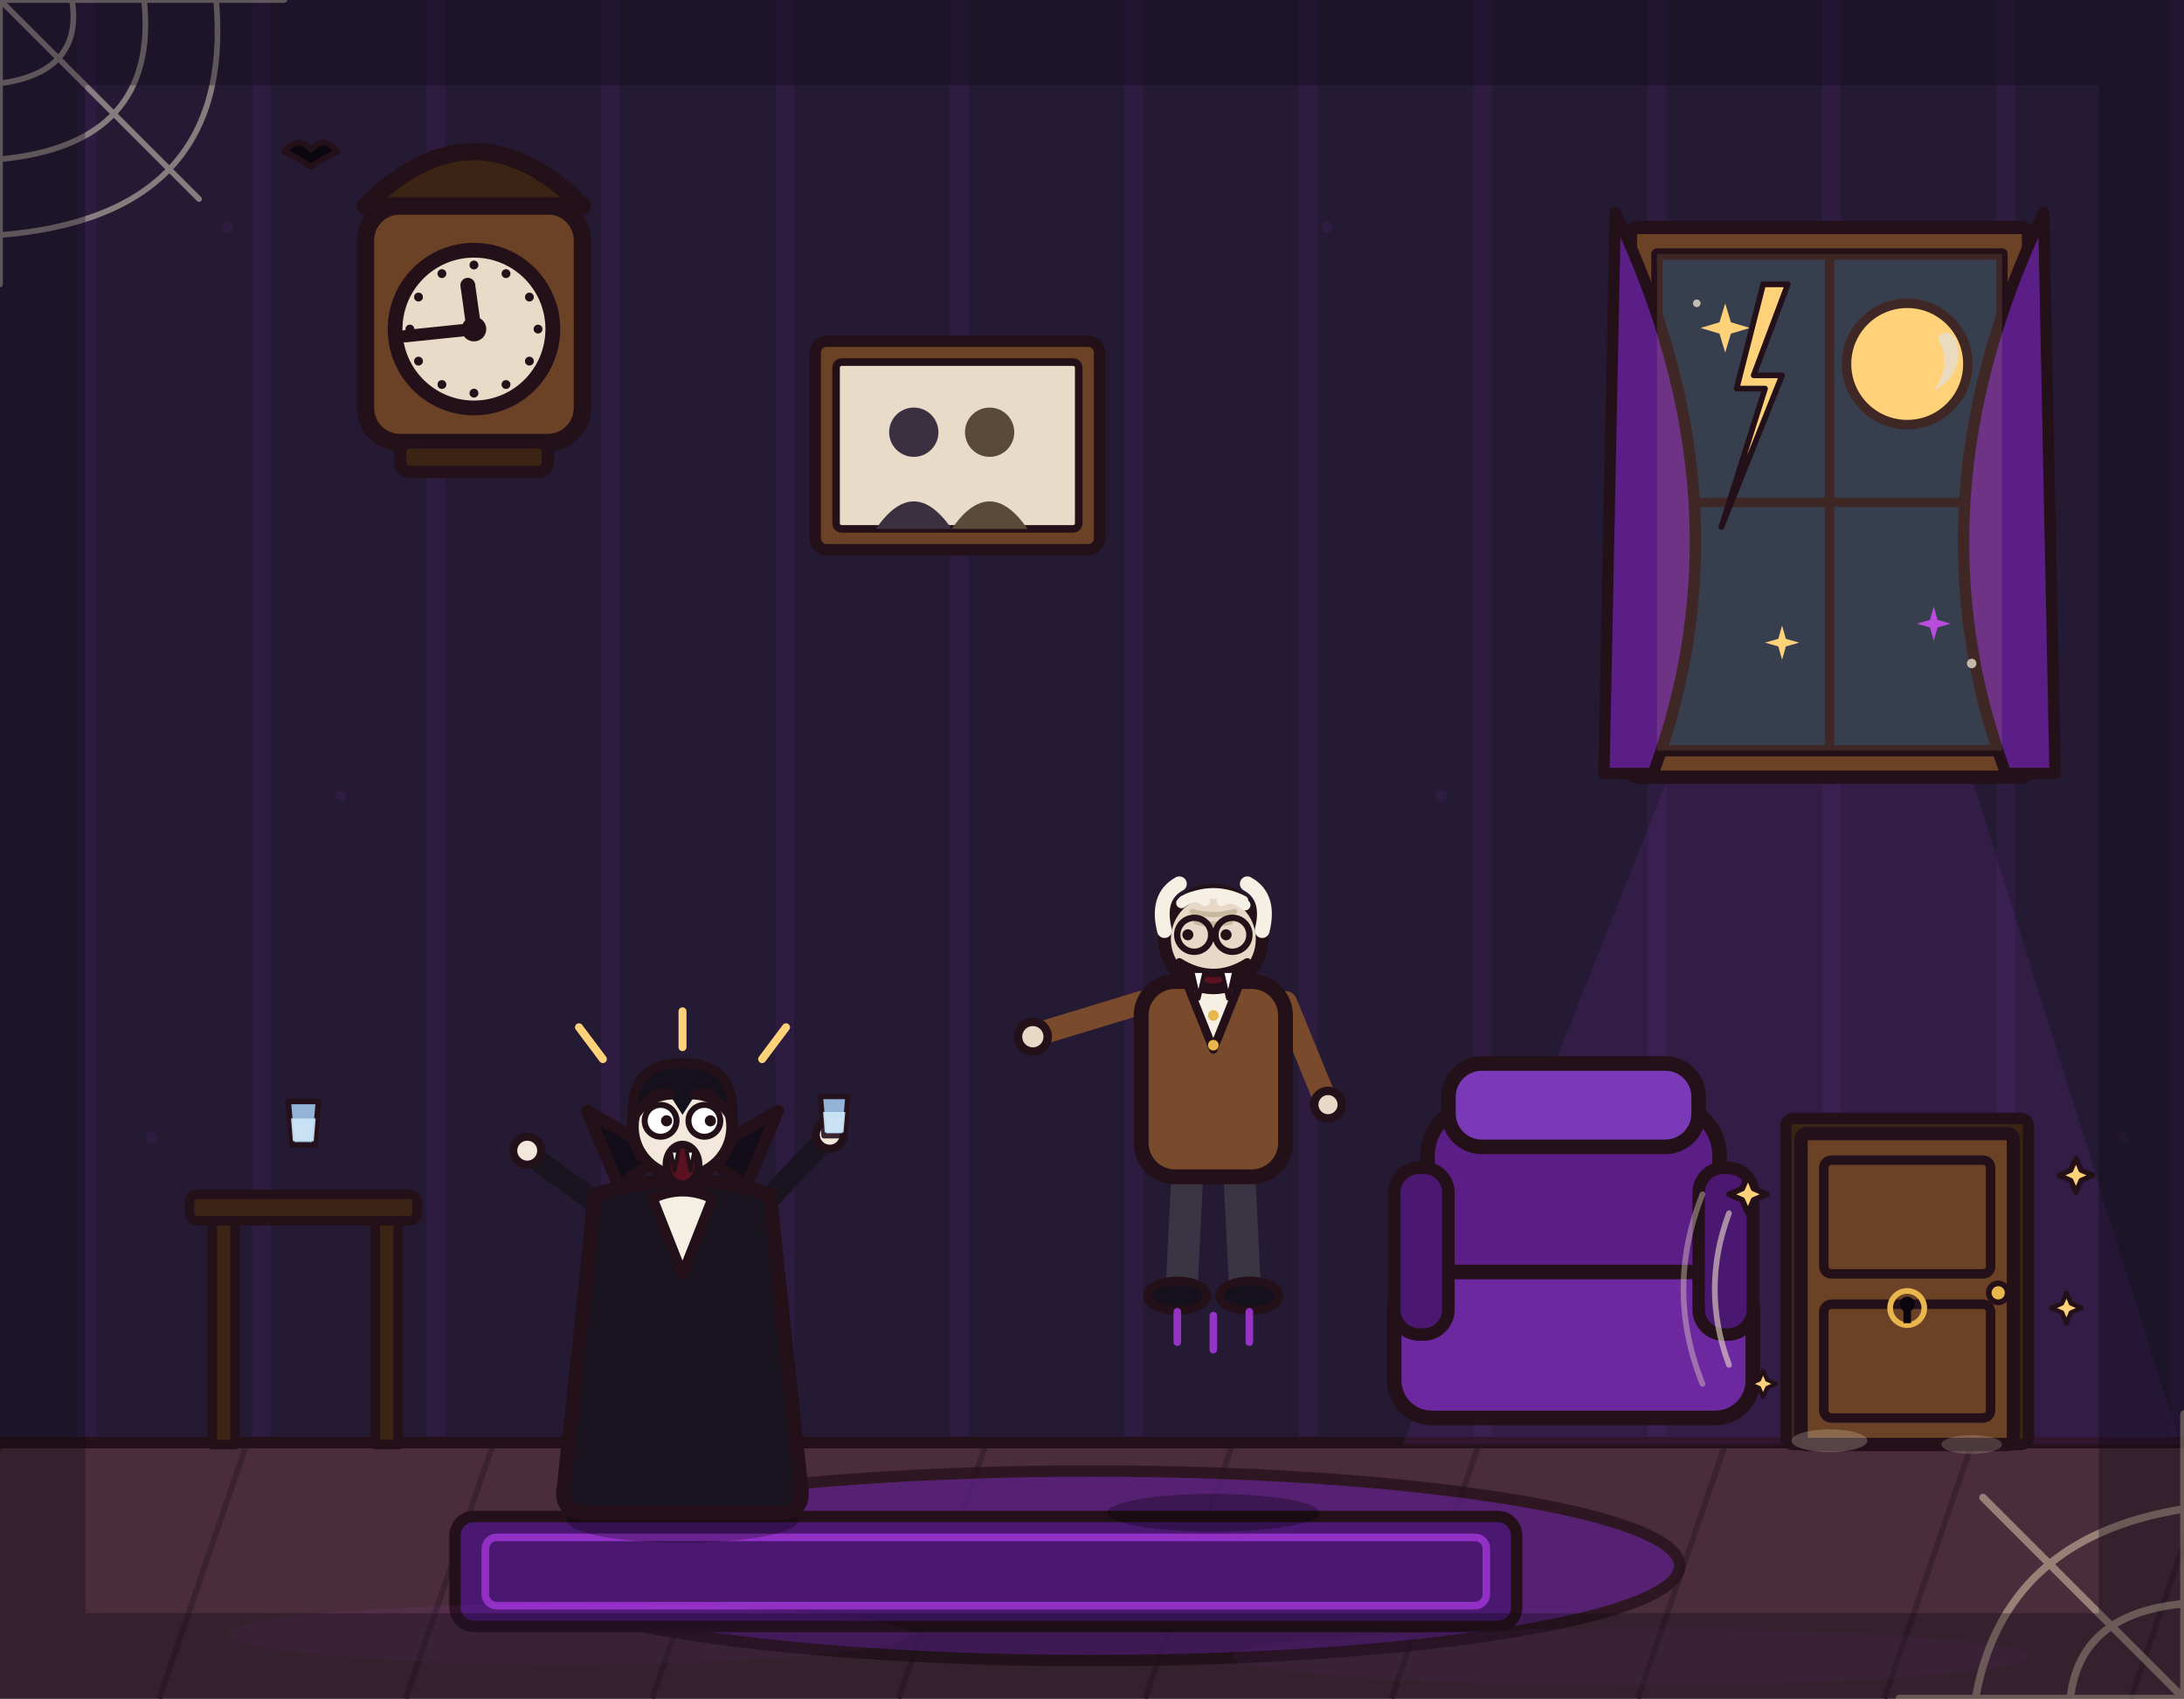
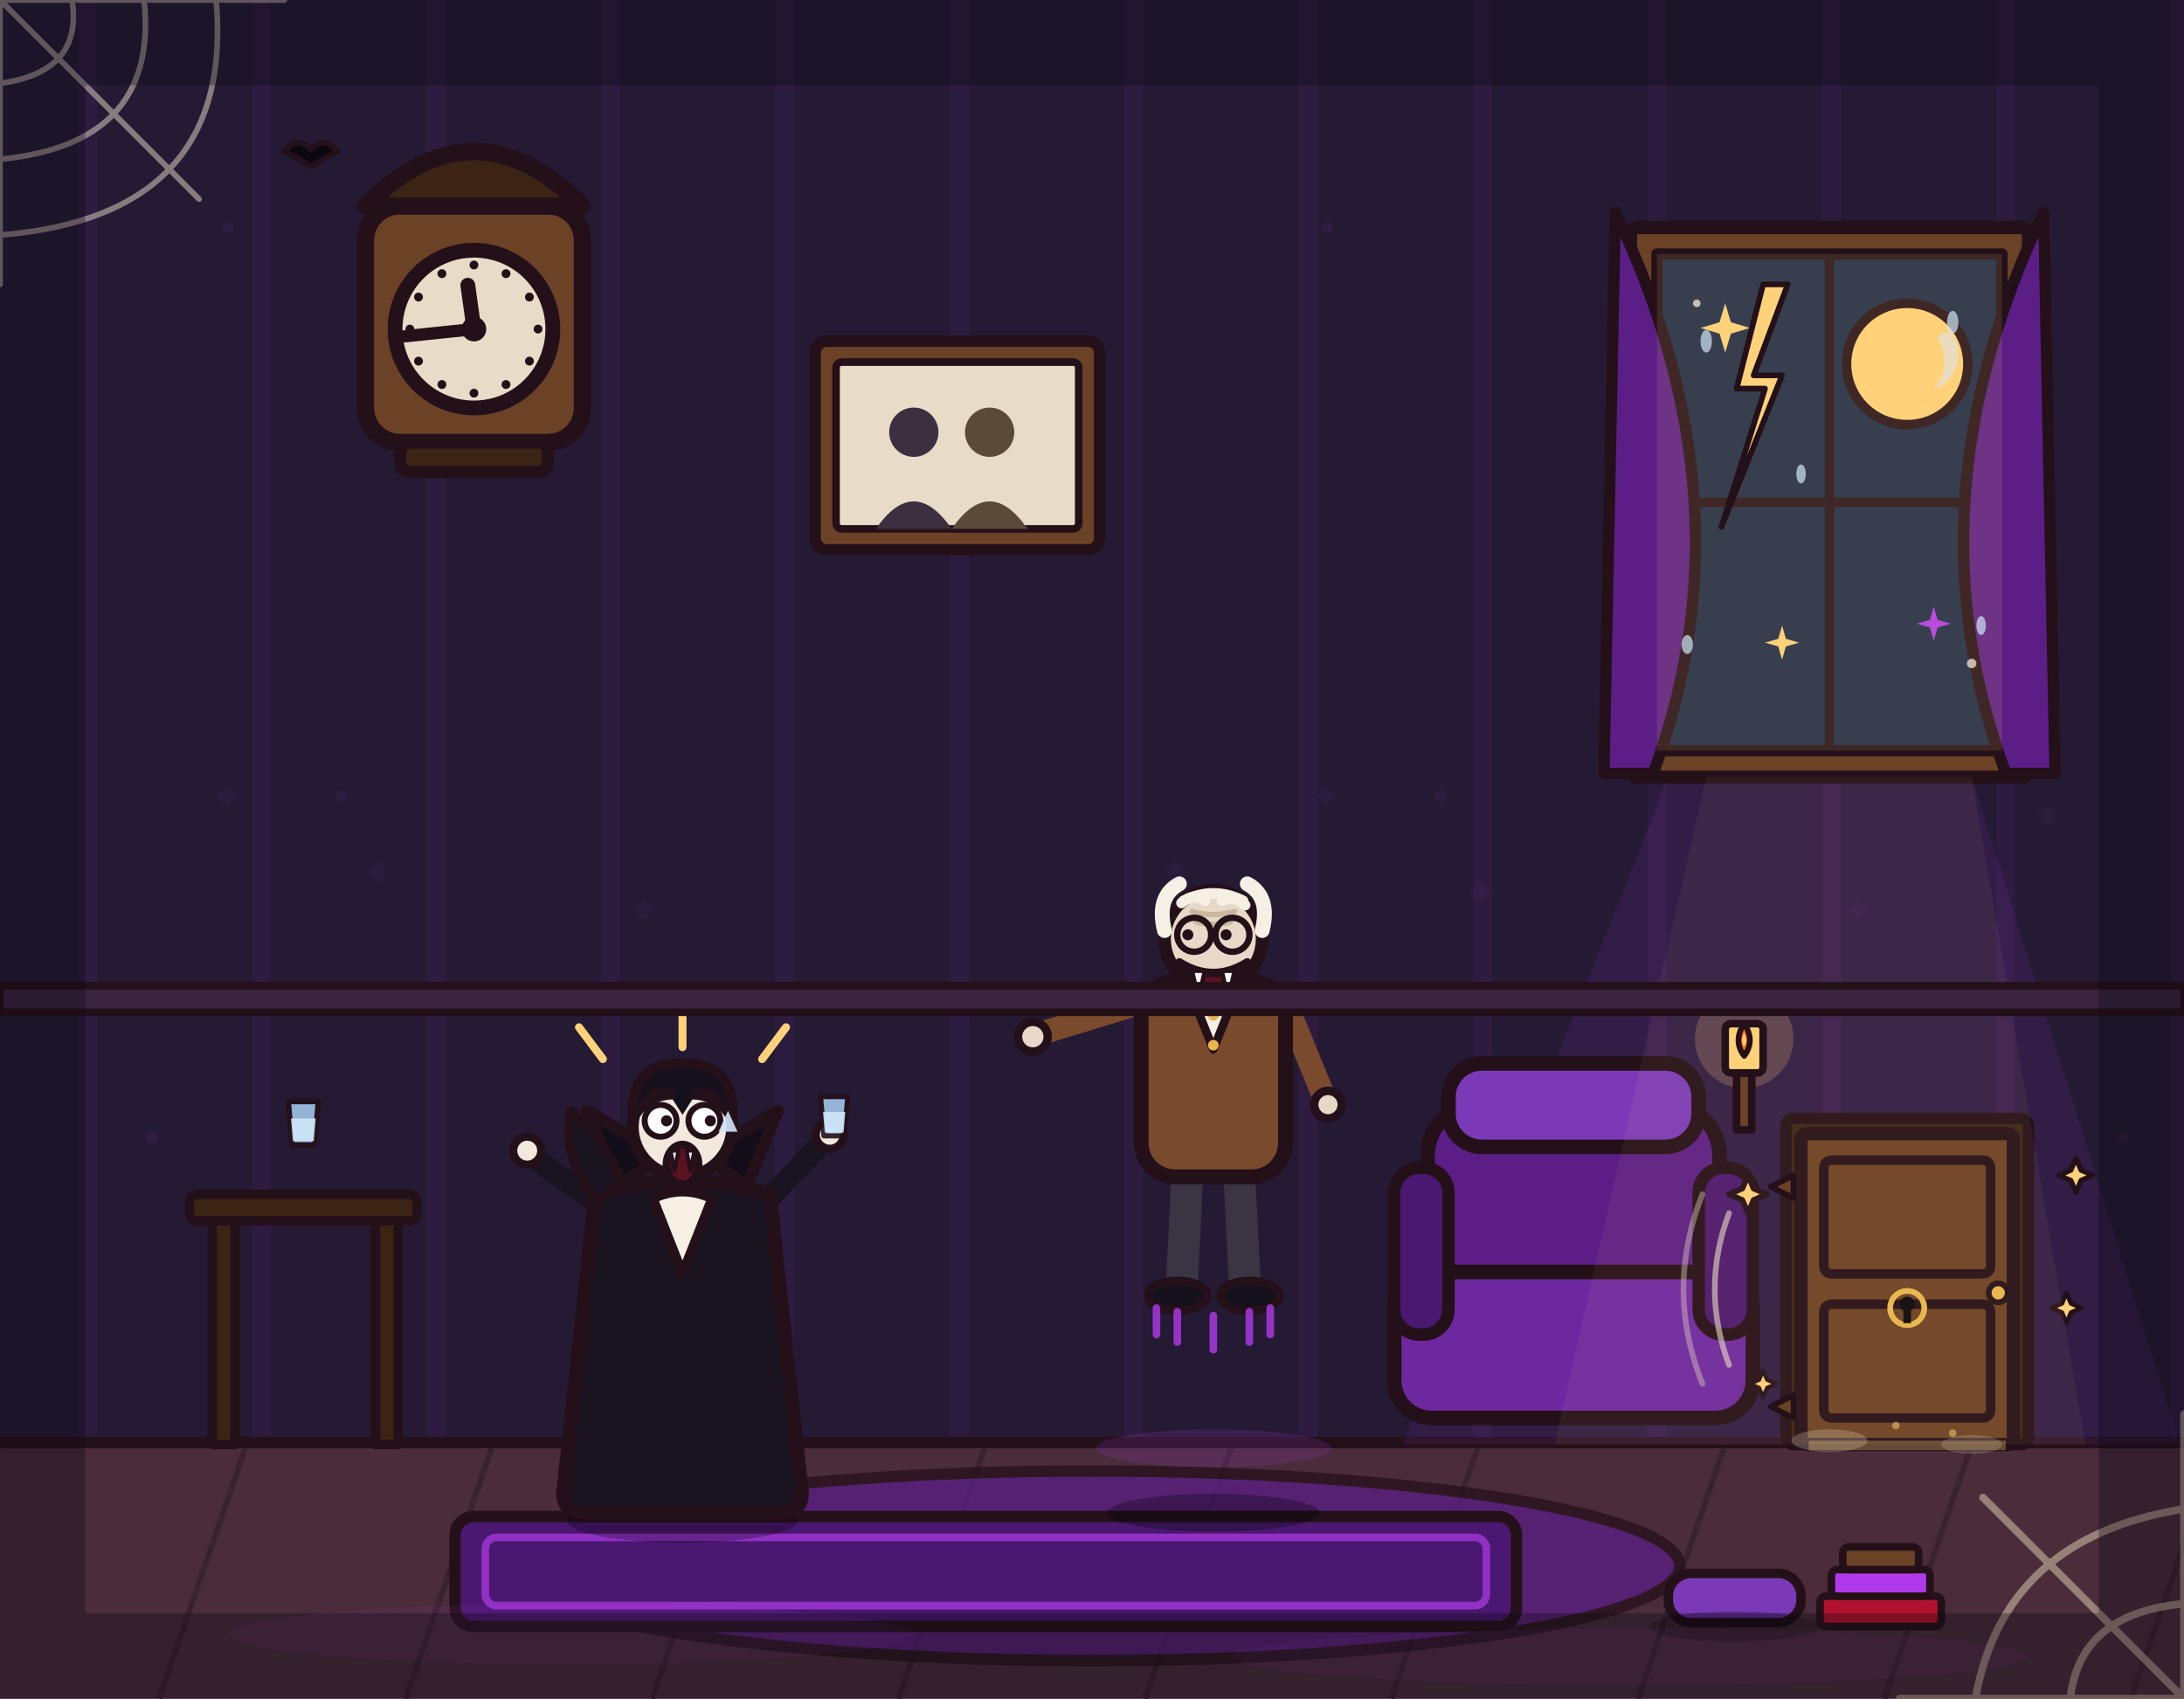
<svg xmlns="http://www.w3.org/2000/svg" viewBox="0 0 1152 896" width="1152" height="896">
  <rect x="0" y="0" width="1152" height="896" fill="#241a33" />
  <path d="M46 0V762M138 0V762M230 0V762M322 0V762M414 0V762M506 0V762M598 0V762M690 0V762M782 0V762M874 0V762M966 0V762M1058 0V762M1150 0V762" stroke="#b03aeb" stroke-width="10" opacity=".07" fill="none" />
  <g fill="none" stroke="#e8dcc8" stroke-width="3" opacity="0.5" stroke-linecap="round">
    <path d="M0 0 L150 0 M0 0 L0 150 M0 0 L105 105" />
    <path d="M38 0 Q44 38 0 44" />
    <path d="M76 0 Q84 76 0 84" />
    <path d="M114 0 Q124 114 0 124" />
  </g>
  <g transform="translate(250 210) scale(1.3)">
    <rect x="-44" y="-78" width="88" height="96" rx="14" fill="#6b4226" stroke="#241019" stroke-width="7" stroke-linejoin="round" stroke-linecap="round" />
    <path d="M-44 -78 Q0 -122 44 -78 Z" fill="#3c2415" stroke="#241019" stroke-width="7" stroke-linejoin="round" stroke-linecap="round" />
    <circle cx="0" cy="-28" r="32" fill="#e8dcc8" stroke="#241019" stroke-width="6" stroke-linejoin="round" stroke-linecap="round" />
    <line x1="0" y1="-28" x2="-2.5" y2="-45.8" stroke="#241019" stroke-width="6" stroke-linecap="round" />
    <line x1="0" y1="-28" x2="-27.9" y2="-25.1" stroke="#241019" stroke-width="5" stroke-linecap="round" />
    <circle cx="0" cy="-28" r="4" fill="#241019" stroke="#241019" stroke-width="2" stroke-linejoin="round" stroke-linecap="round" />
    <circle cx="0" cy="-54" r="1.8" fill="#241019" opacity="1" />
    <circle cx="13" cy="-50.5" r="1.8" fill="#241019" opacity="1" />
    <circle cx="22.5" cy="-41" r="1.8" fill="#241019" opacity="1" />
    <circle cx="26" cy="-28" r="1.8" fill="#241019" opacity="1" />
    <circle cx="22.5" cy="-15" r="1.8" fill="#241019" opacity="1" />
    <circle cx="13" cy="-5.5" r="1.8" fill="#241019" opacity="1" />
    <circle cx="0" cy="-2" r="1.8" fill="#241019" opacity="1" />
    <circle cx="-13" cy="-5.5" r="1.8" fill="#241019" opacity="1" />
    <circle cx="-22.5" cy="-15" r="1.8" fill="#241019" opacity="1" />
    <circle cx="-26" cy="-28" r="1.8" fill="#241019" opacity="1" />
    <circle cx="-22.5" cy="-41" r="1.8" fill="#241019" opacity="1" />
    <circle cx="-13" cy="-50.5" r="1.8" fill="#241019" opacity="1" />
    <rect x="-30" y="18" width="60" height="12" rx="4" fill="#3c2415" stroke="#241019" stroke-width="5" stroke-linejoin="round" stroke-linecap="round" />
  </g>
  <rect x="430" y="180" width="150" height="110" rx="6" fill="#6b4226" stroke="#241019" stroke-width="6" stroke-linejoin="round" stroke-linecap="round" />
  <rect x="441" y="191" width="128" height="88" rx="3" fill="#e8dcc8" stroke="#241019" stroke-width="4" stroke-linejoin="round" stroke-linecap="round" />
  <circle cx="482" cy="228" r="13" fill="#3a3040" />
  <path d="M462 279 Q482 250 502 279 Z" fill="#3a3040" />
  <circle cx="522" cy="228" r="13" fill="#5a4a3a" />
  <path d="M502 279 Q522 250 542 279 Z" fill="#5a4a3a" />
  <rect x="0" y="760" width="1152" height="136" fill="#4a2c3a" />
  <path d="M0 762 L-46 896M130 762 L84 896M260 762 L214 896M390 762 L344 896M520 762 L474 896M650 762 L604 896M780 762 L734 896M910 762 L864 896M1040 762 L994 896M1170 762 L1124 896" stroke="#3a2230" stroke-width="3" fill="none" />
  <line x1="0" y1="761" x2="1152" y2="761" stroke="#241019" stroke-width="6" stroke-linecap="round" />
  <polygon points="880,410 1040,410 1150,762 740,762" fill="#b03aeb" opacity="0.1" />
  <rect x="860" y="120" width="210" height="290" rx="4" fill="#6b4226" stroke="#241019" stroke-width="7" stroke-linejoin="round" stroke-linecap="round" />
  <rect x="874" y="134" width="182" height="262" fill="#1c2b4a" stroke="#241019" stroke-width="6" stroke-linejoin="round" stroke-linecap="round" />
  <line x1="965" y1="134" x2="965" y2="396" stroke="#241019" stroke-width="5" stroke-linecap="round" />
  <line x1="874" y1="265" x2="1056" y2="265" stroke="#241019" stroke-width="5" stroke-linecap="round" />
  <circle cx="1006" cy="192" r="32" fill="#ffd27a" stroke="#241019" stroke-width="5" stroke-linejoin="round" stroke-linecap="round" />
  <path d="M1022 178 Q1030 192 1020 206 Q1036 198 1032 180 Q1028 172 1022 178 Z" fill="#e8dcc8" stroke="none" />
  <path d="M910 160 L913 170 L923 173 L913 176 L910 186 L907 176 L897 173 L907 170 Z" fill="#ffd27a" />
  <path d="M940 330 L942 337 L949 339 L942 341 L940 348 L938 341 L931 339 L938 337 Z" fill="#ffd27a" />
  <path d="M1020 320 L1022 327 L1029 329 L1022 331 L1020 338 L1018 331 L1011 329 L1018 327 Z" fill="#b03aeb" />
  <path d="M852 112 Q925 265 872 408 L846 408 Z" fill="#5b1e86" stroke="#241019" stroke-width="6" stroke-linejoin="round" stroke-linecap="round" />
  <path d="M1078 112 Q1005 265 1058 408 L1084 408 Z" fill="#5b1e86" stroke="#241019" stroke-width="6" stroke-linejoin="round" stroke-linecap="round" />
  <ellipse cx="576" cy="826" rx="310" ry="50" fill="#5b1e86" stroke="#241019" stroke-width="6" stroke-linejoin="round" stroke-linecap="round" opacity="0.75" />
  <rect x="240" y="800" width="560" height="58" rx="10" fill="#4a1870" stroke="#241019" stroke-width="6" stroke-linejoin="round" stroke-linecap="round" />
  <rect x="256" y="811" width="528" height="36" rx="6" fill="none" stroke="#b03aeb" stroke-width="4" opacity="0.7" stroke-linejoin="round" stroke-linecap="round" />
  <rect x="100" y="630" width="120" height="14" rx="4" fill="#3c2415" stroke="#241019" stroke-width="5" stroke-linejoin="round" stroke-linecap="round" />
  <rect x="112" y="644" width="12" height="118" fill="#3c2415" stroke="#241019" stroke-width="5" stroke-linejoin="round" stroke-linecap="round" />
  <rect x="198" y="644" width="12" height="118" fill="#3c2415" stroke="#241019" stroke-width="5" stroke-linejoin="round" stroke-linecap="round" />
  <g transform="translate(160 596) scale(0.5)">
    <path d="M-16 -30 L16 -30 L12 16 L-12 16 Z" fill="#9fc4e8" stroke="#241019" stroke-width="6" stroke-linejoin="round" stroke-linecap="round" opacity="0.9" />
    <path d="M-13 -12 L13 -12 L11 12 L-11 12 Z" fill="#cfe6f8" stroke-width="0" stroke-linejoin="round" stroke-linecap="round" stroke="none" opacity="0.9" />
  </g>
  <g transform="translate(830 748) scale(1.1)">
    <rect x="-70" y="-150" width="140" height="110" rx="24" fill="#5b1e86" stroke="#241019" stroke-width="7" stroke-linejoin="round" stroke-linecap="round" />
    <rect x="-86" y="-70" width="172" height="70" rx="18" fill="#6d28a0" stroke="#241019" stroke-width="7" stroke-linejoin="round" stroke-linecap="round" />
    <rect x="-86" y="-120" width="26" height="80" rx="12" fill="#4a1870" stroke="#241019" stroke-width="6" stroke-linejoin="round" stroke-linecap="round" />
    <rect x="60" y="-120" width="26" height="80" rx="12" fill="#4a1870" stroke="#241019" stroke-width="6" stroke-linejoin="round" stroke-linecap="round" />
    <rect x="-60" y="-170" width="120" height="40" rx="16" fill="#7a3ab8" stroke="#241019" stroke-width="7" stroke-linejoin="round" stroke-linecap="round" />
  </g>
  <rect x="942" y="590" width="128" height="172" rx="4" fill="#3c2415" stroke="#241019" stroke-width="6" stroke-linejoin="round" stroke-linecap="round" />
  <rect x="950" y="598" width="112" height="164" rx="3" fill="#6b4226" stroke="#241019" stroke-width="7" stroke-linejoin="round" stroke-linecap="round" />
  <rect x="962" y="612" width="88" height="60" rx="4" fill="none" stroke="#241019" stroke-width="5" stroke-linejoin="round" stroke-linecap="round" />
  <rect x="962" y="688" width="88" height="60" rx="4" fill="none" stroke="#241019" stroke-width="5" stroke-linejoin="round" stroke-linecap="round" />
  <circle cx="1054" cy="682" r="5" fill="#e8b64c" stroke="#241019" stroke-width="3" stroke-linejoin="round" stroke-linecap="round" />
  <g fill="#ffd27a" stroke="#241019" stroke-width="3" stroke-linejoin="round" stroke-linecap="round">
    <path transform="translate(922 630) scale(1)" d="M0 -10 L3 -3 L10 0 L3 3 L0 10 L-3 3 L-10 0 L-3 -3 Z" />
    <path transform="translate(1090 690) scale(0.8)" d="M0 -10 L3 -3 L10 0 L3 3 L0 10 L-3 3 L-10 0 L-3 -3 Z" />
    <path transform="translate(930 730) scale(0.7)" d="M0 -10 L3 -3 L10 0 L3 3 L0 10 L-3 3 L-10 0 L-3 -3 Z" />
  </g>
  <path d="M912 640 Q897 680 912 720" fill="none" stroke="#e8dcc8" stroke-width="3" opacity="0.6" stroke-linecap="round" />
  <path d="M898 630 Q878 680 898 730" fill="none" stroke="#e8dcc8" stroke-width="3" opacity="0.4" stroke-linecap="round" />
  <ellipse cx="640" cy="798" rx="56" ry="10" fill="#000000" stroke-width="0" stroke-linejoin="round" stroke-linecap="round" stroke="none" opacity="0.3" />
  <g transform="translate(640 688) scale(1.12)">
    <path d="M-12 -66 L-15 -6" fill="none" stroke="#3a3542" stroke-width="15" stroke-linecap="round" stroke-linejoin="round" />
    <path d="M12 -66 L15 -6" fill="none" stroke="#3a3542" stroke-width="15" stroke-linecap="round" stroke-linejoin="round" />
    <ellipse cx="-17" cy="-4" rx="14" ry="7" fill="#14101c" stroke="#241019" stroke-width="4" stroke-linejoin="round" stroke-linecap="round" />
    <ellipse cx="17" cy="-4" rx="14" ry="7" fill="#14101c" stroke="#241019" stroke-width="4" stroke-linejoin="round" stroke-linecap="round" />
    <path d="M-34 -142 L-80 -128" fill="none" stroke="#7a4a2c" stroke-width="11" stroke-linecap="round" stroke-linejoin="round" />
    <circle cx="-85" cy="-126" r="7" fill="#e8d8c8" stroke="#241019" stroke-width="4" stroke-linejoin="round" stroke-linecap="round" />
    <path d="M34 -142 L52 -98" fill="none" stroke="#7a4a2c" stroke-width="11" stroke-linecap="round" stroke-linejoin="round" />
    <circle cx="54" cy="-94" r="6.5" fill="#e8d8c8" stroke="#241019" stroke-width="4" stroke-linejoin="round" stroke-linecap="round" />
    <rect x="-34" y="-152" width="68" height="92" rx="16" fill="#7a4a2c" stroke="#241019" stroke-width="7" stroke-linejoin="round" stroke-linecap="round" />
    <path d="M-12 -150 L0 -120 L12 -150 Z" fill="#f6efe4" stroke="#241019" stroke-width="4" stroke-linejoin="round" stroke-linecap="round" />
    <circle cx="0" cy="-136" r="2.5" fill="#e8b64c" stroke-width="0" stroke-linejoin="round" stroke-linecap="round" stroke="none" />
    <circle cx="0" cy="-122" r="2.5" fill="#e8b64c" stroke-width="0" stroke-linejoin="round" stroke-linecap="round" stroke="none" />
    <circle cx="0" cy="-172" r="23" fill="#e8d8c8" stroke="#241019" stroke-width="6" stroke-linejoin="round" stroke-linecap="round" />
    <path d="M-23 -176 Q-27 -192 -16 -198" fill="none" stroke="#f6efe4" stroke-width="7" stroke-linecap="round" stroke-linejoin="round" />
    <path d="M23 -176 Q27 -192 16 -198" fill="none" stroke="#f6efe4" stroke-width="7" stroke-linecap="round" stroke-linejoin="round" />
    <path d="M-14 -190 Q0 -197 14 -190" fill="none" stroke="#f6efe4" stroke-width="5" stroke-linecap="round" stroke-linejoin="round" />
    <path d="M-10 -185 Q0 -182 10 -185" fill="none" stroke="#c9b89e" stroke-width="2.5" stroke-linecap="round" stroke-linejoin="round" />
    <path d="M-8 -180 Q0 -178 8 -180" fill="none" stroke="#c9b89e" stroke-width="2.5" stroke-linecap="round" stroke-linejoin="round" />
    <circle cx="-9" cy="-174" r="8" fill="none" stroke="#241019" stroke-width="3" stroke-linejoin="round" stroke-linecap="round" />
    <circle cx="9" cy="-174" r="8" fill="none" stroke="#241019" stroke-width="3" stroke-linejoin="round" stroke-linecap="round" />
    <line x1="-1" y1="-174" x2="1" y2="-174" stroke="#241019" stroke-width="3" stroke-linecap="round" />
    <circle cx="-12" cy="-174" r="2.6" fill="#241019" stroke-width="0" stroke-linejoin="round" stroke-linecap="round" stroke="none" />
    <circle cx="6" cy="-174" r="2.6" fill="#241019" stroke-width="0" stroke-linejoin="round" stroke-linecap="round" stroke="none" />
    <path d="M-15 -189 Q-9 -194 -4 -190" fill="none" stroke="#f6efe4" stroke-width="5" stroke-linecap="round" stroke-linejoin="round" />
    <path d="M4 -190 Q9 -193 15 -188" fill="none" stroke="#f6efe4" stroke-width="5" stroke-linecap="round" stroke-linejoin="round" />
    <path d="M-16 -161 Q0 -137 16 -161 Q0 -151 -16 -161 Z" fill="#5b1220" stroke="#241019" stroke-width="4" stroke-linejoin="round" stroke-linecap="round" />
    <path d="M-10 -157 L-4 -157 L-7 -144 Z" fill="#ffffff" stroke="#241019" stroke-width="2" stroke-linejoin="round" stroke-linecap="round" />
    <path d="M4 -157 L10 -157 L7 -144 Z" fill="#ffffff" stroke="#241019" stroke-width="2" stroke-linejoin="round" stroke-linecap="round" />
  </g>
  <g transform="translate(360 796) scale(1.05)">
    <ellipse cx="0" cy="6" rx="58" ry="11" fill="#000000" stroke-width="0" stroke-linejoin="round" stroke-linecap="round" stroke="none" opacity="0.28" />
    <path d="M-12 -62 L-16 -6" fill="none" stroke="#241a2e" stroke-width="15" stroke-linecap="round" stroke-linejoin="round" />
    <path d="M12 -62 L16 -6" fill="none" stroke="#241a2e" stroke-width="15" stroke-linecap="round" stroke-linejoin="round" />
    <ellipse cx="-18" cy="-4" rx="15" ry="7" fill="#14101c" stroke="#241019" stroke-width="4" stroke-linejoin="round" stroke-linecap="round" />
    <ellipse cx="18" cy="-4" rx="15" ry="7" fill="#14101c" stroke="#241019" stroke-width="4" stroke-linejoin="round" stroke-linecap="round" />
    <path d="M-38 -150 L-74 -176" fill="none" stroke="#1a1420" stroke-width="11" stroke-linecap="round" stroke-linejoin="round" />
    <circle cx="-78" cy="-180" r="7" fill="#f2e8dc" stroke="#241019" stroke-width="4" stroke-linejoin="round" stroke-linecap="round" />
    <path d="M38 -150 L70 -184" fill="none" stroke="#1a1420" stroke-width="11" stroke-linecap="round" stroke-linejoin="round" />
    <circle cx="74" cy="-188" r="7" fill="#f2e8dc" stroke="#241019" stroke-width="4" stroke-linejoin="round" stroke-linecap="round" />
    <path d="M-44 -158 Q-52 -80 -60 -8 Q-60 2 -48 2 L48 2 Q60 2 60 -8 Q52 -80 44 -158 Q0 -172 -44 -158 Z" fill="#1a1420" stroke="#241019" stroke-width="7" stroke-linejoin="round" stroke-linecap="round" />
    <path d="M-32 -162 L-48 -200 L-10 -178 Z" fill="#120d18" stroke="#241019" stroke-width="6" stroke-linejoin="round" stroke-linecap="round" />
    <path d="M32 -162 L48 -200 L10 -178 Z" fill="#120d18" stroke="#241019" stroke-width="6" stroke-linejoin="round" stroke-linecap="round" />
    <path d="M-15 -156 L0 -118 L15 -156 Q0 -163 -15 -156 Z" fill="#f6efe4" stroke="#241019" stroke-width="5" stroke-linejoin="round" stroke-linecap="round" />
    <circle cx="0" cy="-192" r="25" fill="#f2e8dc" stroke="#241019" stroke-width="6" stroke-linejoin="round" stroke-linecap="round" />
    <path d="M-25 -196 Q-27 -224 0 -224 Q27 -224 25 -196 Q17 -210 0 -208 Q-17 -210 -25 -196 Z" fill="#14101c" stroke="#241019" stroke-width="5" stroke-linejoin="round" stroke-linecap="round" />
    <path d="M-7 -209 L0 -198 L7 -209 Q0 -213 -7 -209 Z" fill="#14101c" stroke-width="0" stroke-linejoin="round" stroke-linecap="round" stroke="none" />
    <path d="M-17 -206 Q-12 -212 -6 -208" fill="none" stroke="#241019" stroke-width="4" stroke-linecap="round" stroke-linejoin="round" />
    <path d="M6 -208 Q12 -212 17 -206" fill="none" stroke="#241019" stroke-width="4" stroke-linecap="round" stroke-linejoin="round" />
    <circle cx="-11" cy="-195" r="8" fill="#ffffff" stroke="#241019" stroke-width="3" stroke-linejoin="round" stroke-linecap="round" />
    <circle cx="11" cy="-195" r="8" fill="#ffffff" stroke="#241019" stroke-width="3" stroke-linejoin="round" stroke-linecap="round" />
    <circle cx="-8" cy="-195" r="2.8" fill="#241019" stroke-width="0" stroke-linejoin="round" stroke-linecap="round" stroke="none" />
    <circle cx="14" cy="-195" r="2.8" fill="#241019" stroke-width="0" stroke-linejoin="round" stroke-linecap="round" stroke="none" />
    <ellipse cx="0" cy="-173" rx="8" ry="10" fill="#5b1220" stroke="#241019" stroke-width="4" stroke-linejoin="round" stroke-linecap="round" />
    <path d="M-6 -180 L-2 -180 L-4 -170 Z" fill="#ffffff" stroke="#241019" stroke-width="2" stroke-linejoin="round" stroke-linecap="round" />
    <path d="M2 -180 L6 -180 L4 -170 Z" fill="#ffffff" stroke="#241019" stroke-width="2" stroke-linejoin="round" stroke-linecap="round" />
    <g stroke="#ffd27a" stroke-width="4" stroke-linecap="round">
      <path d="M-40 -226 L-52 -242" fill="none" />
      <path d="M40 -226 L52 -242" fill="none" />
      <path d="M0 -232 L0 -250" fill="none" />
    </g>
  </g>
  <rect x="874" y="134" width="182" height="262" fill="#ffd27a" opacity="0.12" />
  <polygon points="930,150 916,205 931,205 908,278 940,198 925,198 943,150" fill="#ffd27a" stroke="#241019" stroke-width="3" stroke-linejoin="round" stroke-linecap="round" />
  <g fill="#e8dcc8" opacity="0.8">
    <circle cx="895" cy="160" r="2" />
    <circle cx="1040" cy="350" r="2.5" />
  </g>
  <circle cx="1006" cy="690" r="9" fill="none" stroke="#e8b64c" stroke-width="3" stroke-linejoin="round" stroke-linecap="round" />
  <circle cx="1006" cy="688" r="4" fill="#0b0710" />
  <rect x="1004" y="690" width="4" height="8" fill="#0b0710" />
  <ellipse cx="965" cy="760" rx="20" ry="6" fill="#e8dcc8" opacity="0.25" />
  <ellipse cx="1040" cy="762" rx="16" ry="5" fill="#e8dcc8" opacity="0.2" />
-   <path d="M621 692 L621 708 M640 694 L640 712 M659 692 L659 708" stroke="#b03aeb" stroke-width="4" opacity="0.8" stroke-linecap="round" />
+   <path d="M610 690 L610 704 M621 692 L621 708 M640 694 L640 712 M659 692 L659 708 M670 690 L670 704" stroke="#b03aeb" stroke-width="4" opacity="0.8" stroke-linecap="round" />
  <g transform="translate(440 592) scale(0.45)">
    <path d="M-16 -30 L16 -30 L12 16 L-12 16 Z" fill="#9fc4e8" stroke="#241019" stroke-width="6" stroke-linejoin="round" stroke-linecap="round" opacity="0.9" />
    <path d="M-13 -12 L13 -12 L11 12 L-11 12 Z" fill="#cfe6f8" stroke-width="0" stroke-linejoin="round" stroke-linecap="round" stroke="none" opacity="0.9" />
  </g>
  <ellipse cx="300" cy="862" rx="180" ry="16" fill="#b03aeb" opacity="0.08" />
  <ellipse cx="860" cy="874" rx="210" ry="15" fill="#b03aeb" opacity="0.08" />
  <path transform="translate(150 80)" d="M0 0 Q7 -9 14 -1 Q21 -9 28 0 Q21 3 14 8 Q7 3 0 0 Z" fill="#0b0710" stroke="#241019" stroke-width="3" stroke-linejoin="round" stroke-linecap="round" />
  <g fill="none" stroke="#c9b89e" stroke-width="4" stroke-linecap="round" opacity="0.6">
    <path d="M1152 896 L1002 896 M1152 896 L1152 746 M1152 896 L1046 790" />
    <path d="M1092 896 Q1097 851 1152 846" />
    <path d="M1042 896 Q1057 811 1152 796" />
  </g>
  <path transform="translate(1095 620) scale(0.9)" d="M0 -10 L3 -3 L10 0 L3 3 L0 10 L-3 3 L-10 0 L-3 -3 Z" fill="#ffd27a" stroke="#241019" stroke-width="3" stroke-linejoin="round" stroke-linecap="round" />
  <g fill="#b03aeb" opacity="0.08">
    <circle cx="120" cy="120" r="3" />
    <circle cx="180" cy="420" r="3" />
    <circle cx="700" cy="120" r="3" />
    <circle cx="760" cy="420" r="3" />
    <circle cx="80" cy="600" r="3" />
    <circle cx="1120" cy="600" r="3" />
  </g>
+   <ellipse cx="640" cy="764" rx="62" ry="10" fill="#b03aeb" opacity="0.15" />
+   <rect x="880" y="830" width="70" height="26" rx="12" fill="#7a3ab8" stroke="#241019" stroke-width="5" stroke-linejoin="round" stroke-linecap="round" />
+   <ellipse cx="915" cy="858" rx="45" ry="8" fill="#000000" opacity="0.2" />
+   <rect x="960" y="842" width="64" height="16" rx="3" fill="#b3122e" stroke="#241019" stroke-width="4" stroke-linejoin="round" stroke-linecap="round" />
+   <rect x="966" y="828" width="52" height="14" rx="3" fill="#b03aeb" stroke="#241019" stroke-width="4" stroke-linejoin="round" stroke-linecap="round" />
+   <rect x="972" y="816" width="40" height="12" rx="3" fill="#6b4226" stroke="#241019" stroke-width="4" stroke-linejoin="round" stroke-linecap="round" />
+   <rect x="954" y="760" width="104" height="5" fill="#ffd27a" opacity="0.3" />
+   <circle cx="1000" cy="752" r="2" fill="#ffd27a" opacity="0.5" />
+   <circle cx="1030" cy="756" r="2" fill="#ffd27a" opacity="0.5" />
+   <path d="M384 586 L389 597 L379 597 Z" fill="#cfe6f8" opacity="0.9" />
+   <path d="M316 634 Q296 612 301 586 Q319 601 328 624 Z" fill="#1a1420" stroke="#241019" stroke-width="5" stroke-linejoin="round" stroke-linecap="round" />
+   <g fill="#cfe6f8" opacity="0.7">
+     <ellipse cx="900" cy="180" rx="3" ry="6" />
+     <ellipse cx="950" cy="250" rx="2.5" ry="5" />
+     <ellipse cx="1030" cy="170" rx="3" ry="6" />
+     <ellipse cx="1045" cy="330" rx="2.5" ry="5" />
+     <ellipse cx="890" cy="340" rx="3" ry="5" />
+   </g>
+   <polygon points="900,410 1040,410 1100,762 820,762" fill="#ffd27a" opacity="0.06" />
+   <circle cx="920" cy="548" r="26" fill="#ffd27a" opacity="0.2" />
+   <rect x="916" y="566" width="8" height="30" fill="#6b4226" stroke="#241019" stroke-width="4" stroke-linejoin="round" stroke-linecap="round" />
+   <rect x="910" y="540" width="20" height="26" rx="3" fill="#ffd27a" stroke="#241019" stroke-width="4" stroke-linejoin="round" stroke-linecap="round" />
+   <path d="M920 540 Q926 549 920 557 Q914 549 920 540 Z" fill="#ff7518" stroke="#241019" stroke-width="3" stroke-linejoin="round" stroke-linecap="round" />
+   <path d="M920 545 Q922 549 920 552 Q918 549 920 545 Z" fill="#ffd27a" stroke="none" />
+   <rect x="0" y="520" width="1152" height="14" fill="#3a2440" stroke="#241019" stroke-width="4" stroke-linejoin="round" />
+   <path d="M946 620 L934 626 L946 632 Z" fill="#6b4226" stroke="#241019" stroke-width="3" stroke-linejoin="round" stroke-linecap="round" />
+   <path d="M946 736 L934 742 L946 748 Z" fill="#6b4226" stroke="#241019" stroke-width="3" stroke-linejoin="round" stroke-linecap="round" />
+   <rect x="116" y="416" width="8" height="8" transform="rotate(45 120 420)" fill="#b03aeb" opacity="0.05" />
+   <rect x="196" y="456" width="8" height="8" transform="rotate(45 200 460)" fill="#b03aeb" opacity="0.05" />
+   <rect x="696" y="416" width="8" height="8" transform="rotate(45 700 420)" fill="#b03aeb" opacity="0.05" />
+   <rect x="776" y="466" width="8" height="8" transform="rotate(45 780 470)" fill="#b03aeb" opacity="0.05" />
+   <rect x="976" y="476" width="8" height="8" transform="rotate(45 980 480)" fill="#b03aeb" opacity="0.05" />
+   <rect x="1076" y="426" width="8" height="8" transform="rotate(45 1080 430)" fill="#b03aeb" opacity="0.05" />
+   <rect x="616" y="456" width="8" height="8" transform="rotate(45 620 460)" fill="#b03aeb" opacity="0.05" />
+   <rect x="336" y="476" width="8" height="8" transform="rotate(45 340 480)" fill="#b03aeb" opacity="0.05" />
  <rect x="0" y="0" width="1152" height="896" fill="none" stroke="#0b0710" stroke-width="90" opacity="0.32" />
</svg>
